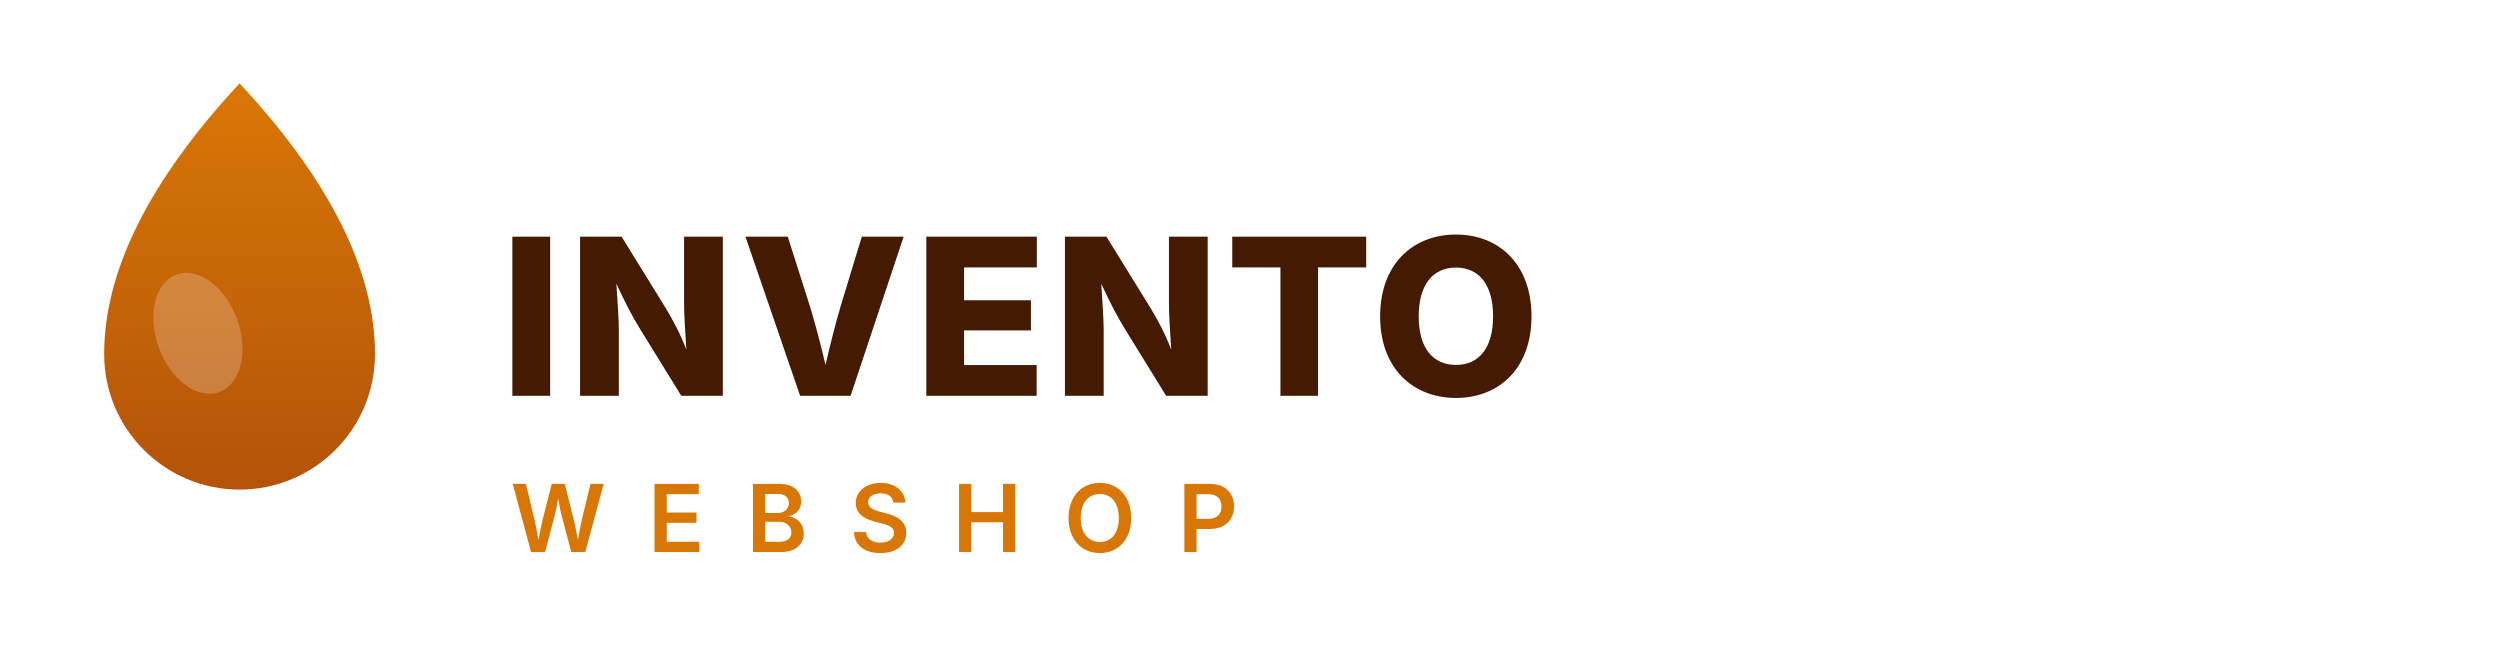
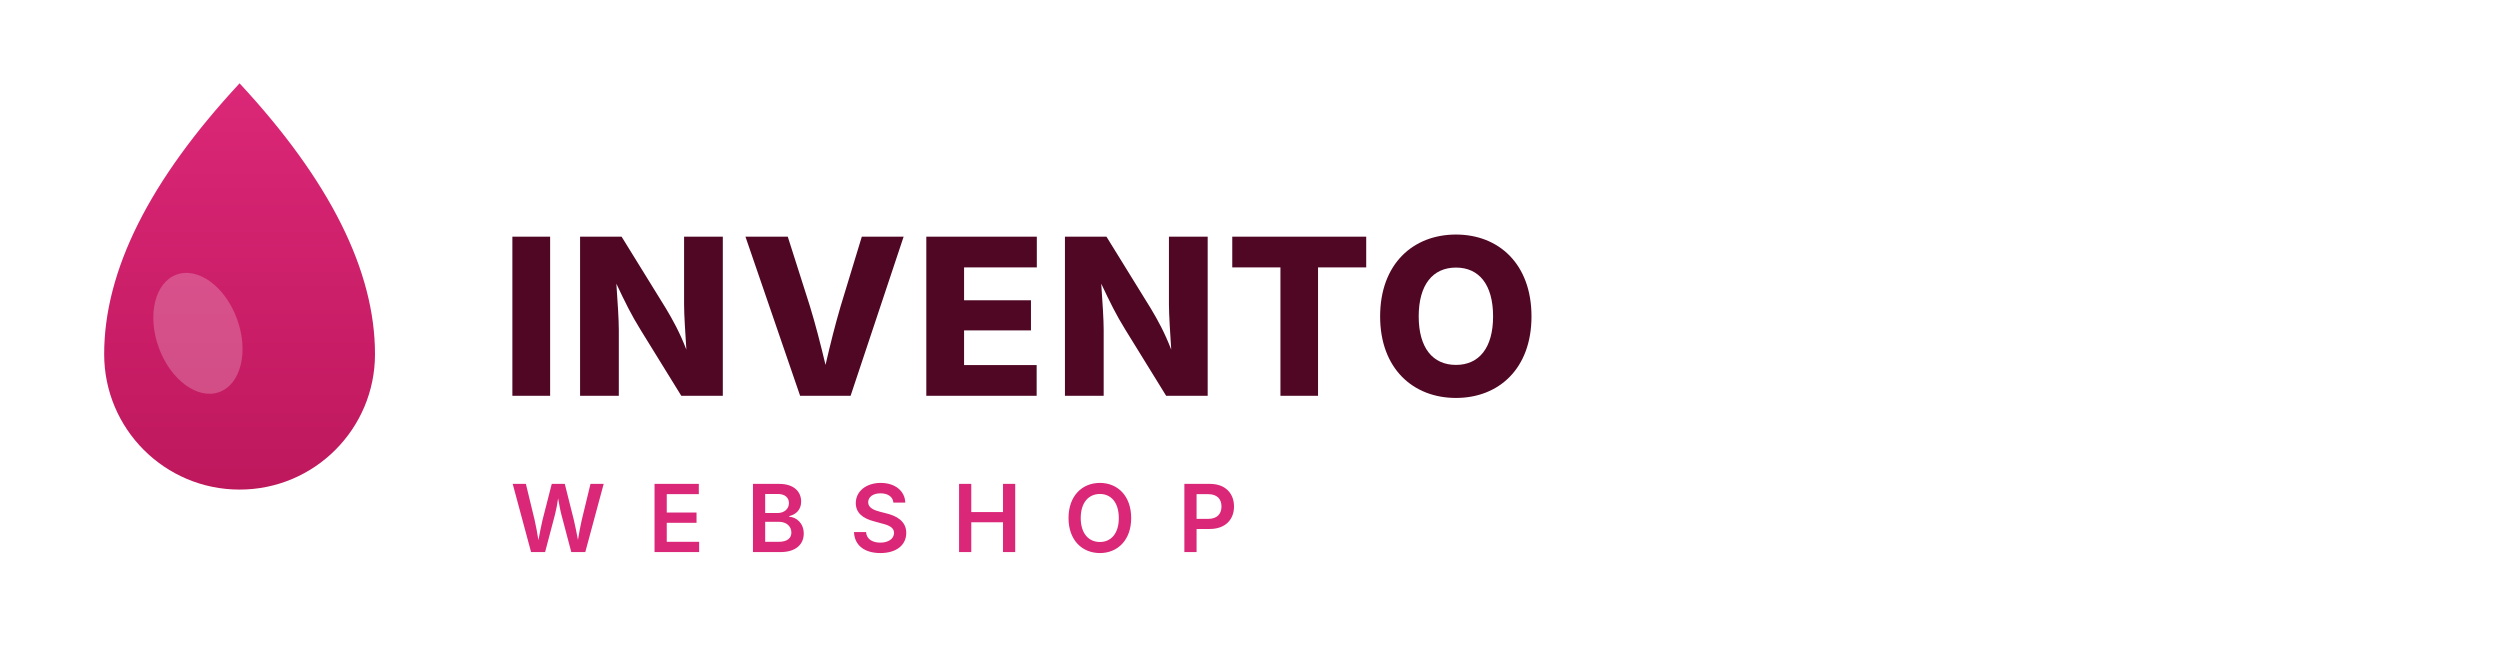
<svg xmlns="http://www.w3.org/2000/svg" viewBox="0 0 240 64">
  <defs>
    <linearGradient id="g" x1="0" y1="0" x2="0" y2="1">
-       <stop offset="0%" stop-color="#D97706" />
-       <stop offset="100%" stop-color="#B45309" />
+       <stop offset="0%" stop-color="#DB2777" />
+       <stop offset="100%" stop-color="#BE185D" />
    </linearGradient>
  </defs>
  <path d="M23 8 Q36 22 36 34 A13 13 0 0 1 10 34 Q10 22 23 8 Z" fill="url(#g)" />
  <ellipse cx="19" cy="32" rx="4" ry="6" fill="rgba(255,255,255,0.22)" transform="rotate(-20,19,32)" />
-   <text x="48" y="38" font-family="system-ui,-apple-system,'Segoe UI',sans-serif" font-size="21" font-weight="800" fill="#451A03" letter-spacing="0.5">INVENTO</text>
-   <text x="49" y="53" font-family="system-ui,-apple-system,'Segoe UI',sans-serif" font-size="9" font-weight="600" fill="#D97706" letter-spacing="4">WEBSHOP</text>
+   <text x="48" y="38" font-family="system-ui,-apple-system,'Segoe UI',sans-serif" font-size="21" font-weight="800" fill="#500724" letter-spacing="0.5">INVENTO</text>
+   <text x="49" y="53" font-family="system-ui,-apple-system,'Segoe UI',sans-serif" font-size="9" font-weight="600" fill="#DB2777" letter-spacing="4">WEBSHOP</text>
</svg>
